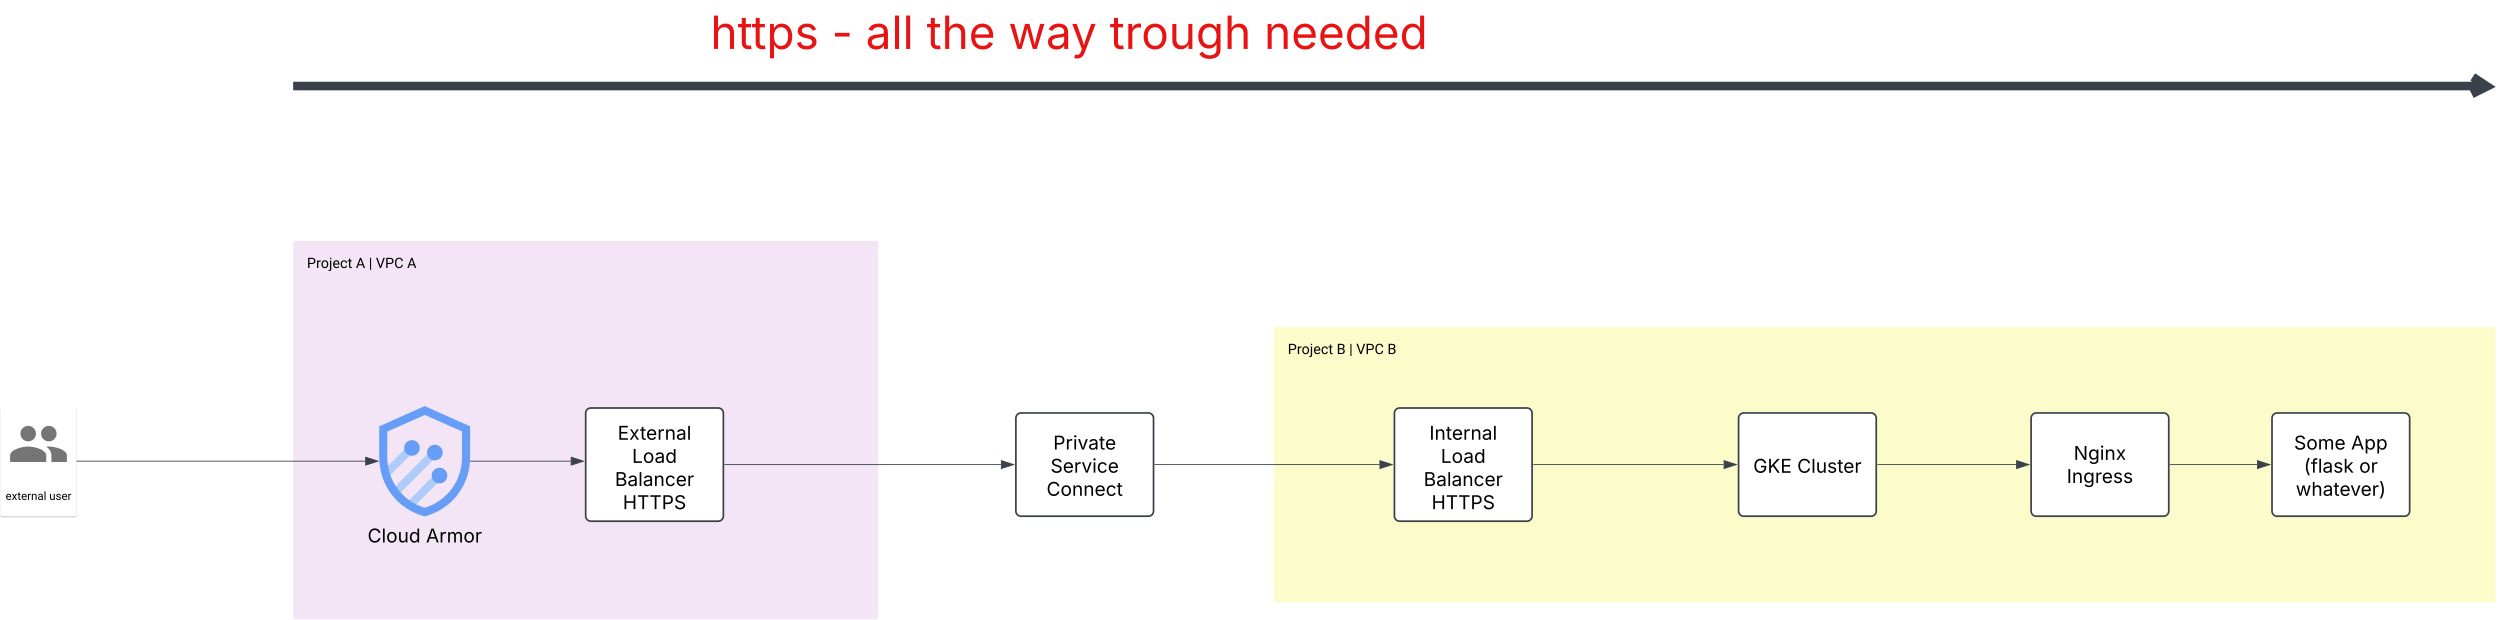
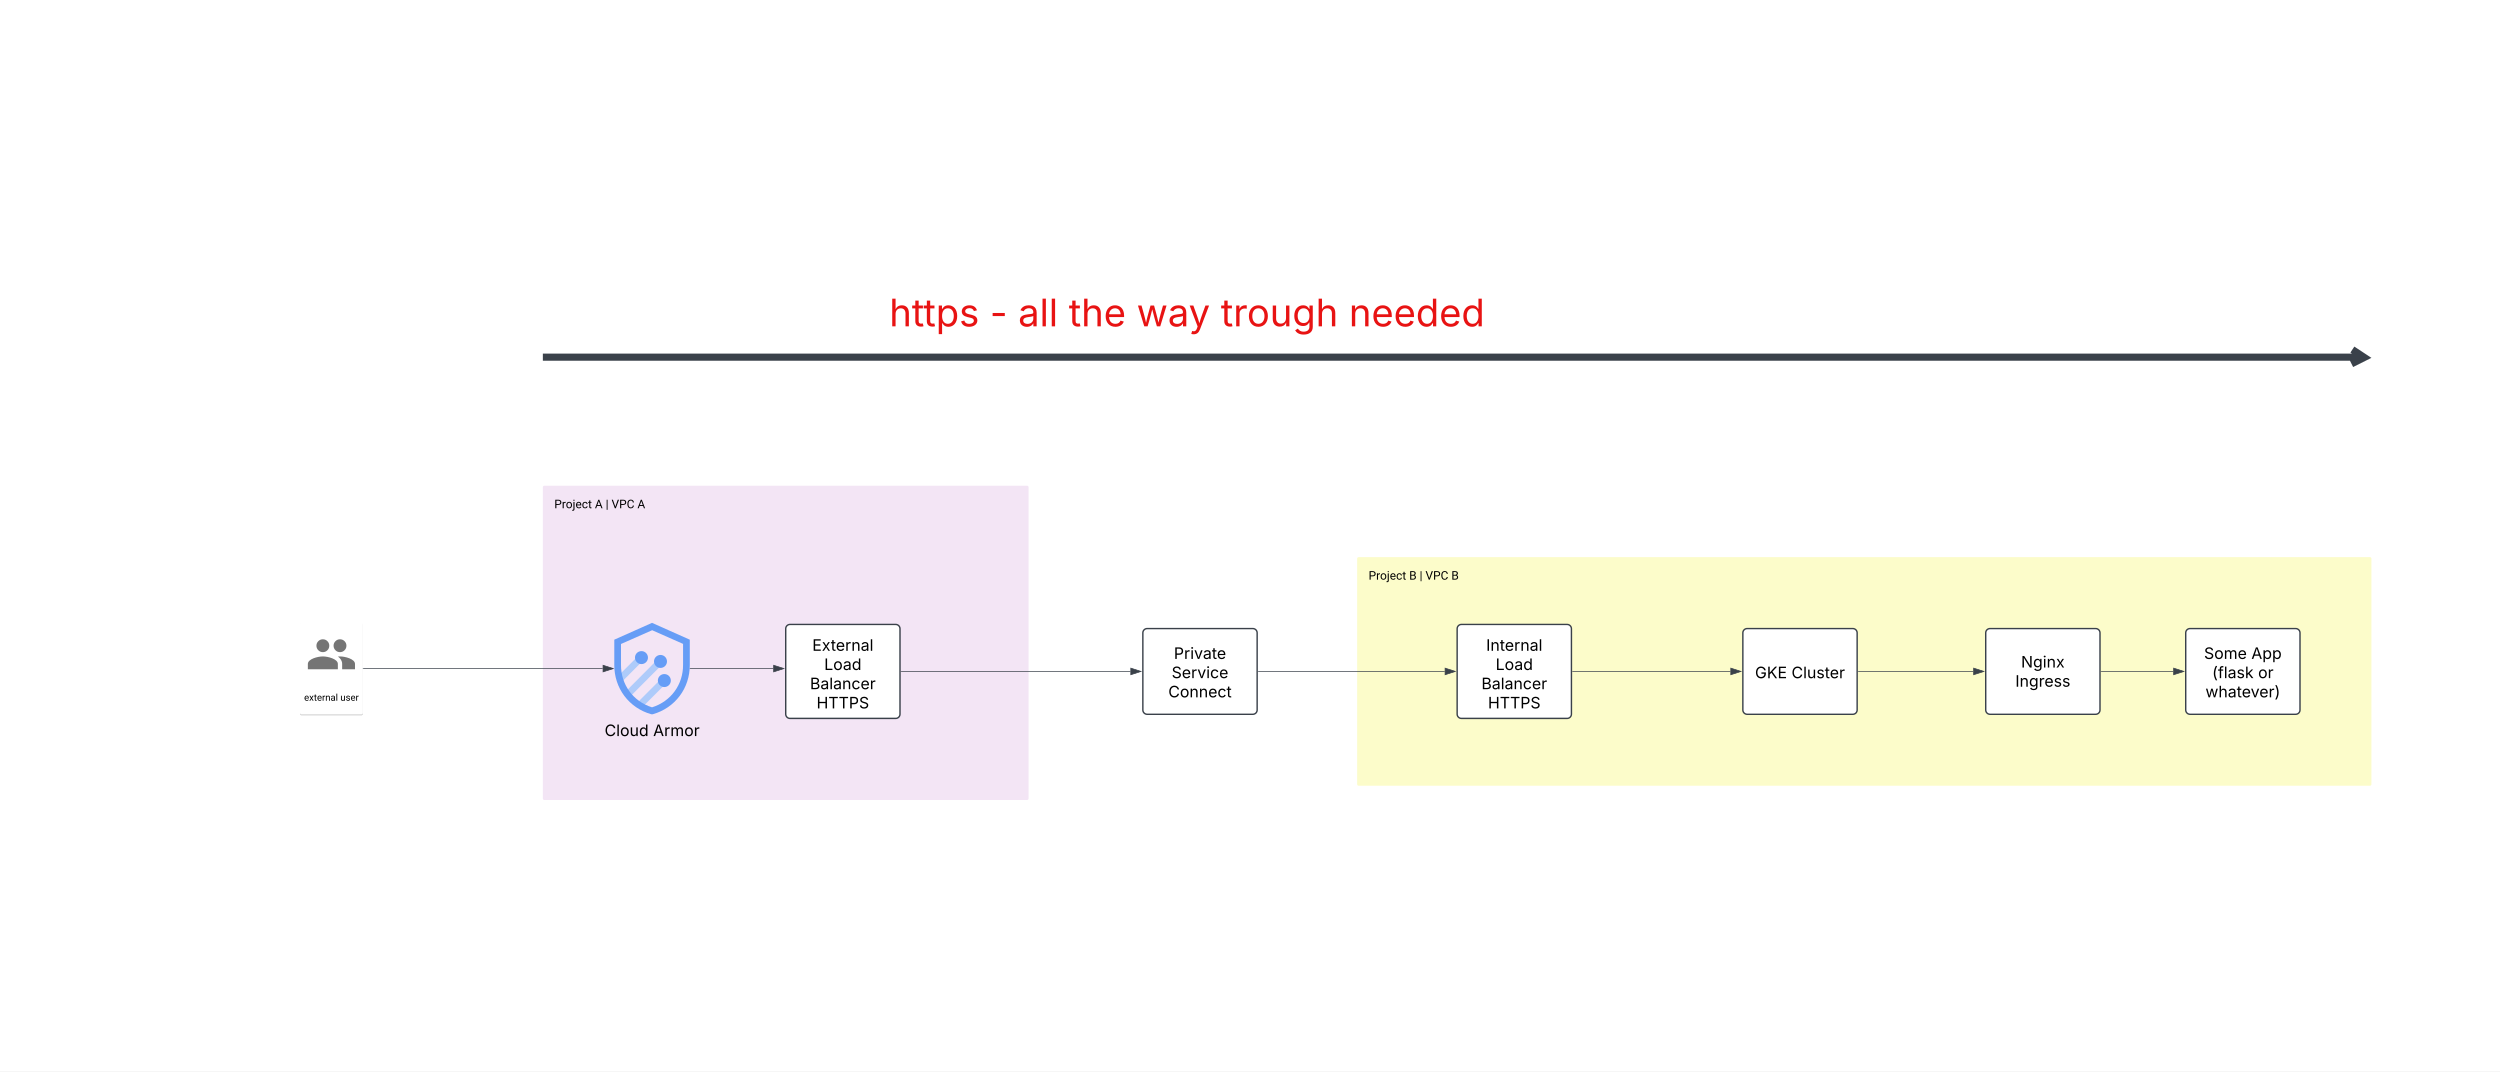
- <svg xmlns="http://www.w3.org/2000/svg" xmlns:ns1="lucid" xmlns:xlink="http://www.w3.org/1999/xlink" width="2905.75" height="720">
-   <g transform="translate(80.75 100)" ns1:page-tab-id="0_0">
+ <svg xmlns="http://www.w3.org/2000/svg" xmlns:ns1="lucid" xmlns:xlink="http://www.w3.org/1999/xlink" width="3500" height="1500">
+   <g transform="translate(500 500)" ns1:page-tab-id="0_0">
    <path d="M-500-500h3500v1500H-500z" fill="#fff" />
    <path d="M260 182a2 2 0 0 1 2-2h676a2 2 0 0 1 2 2v436a2 2 0 0 1-2 2H262a2 2 0 0 1-2-2z" fill="#f3e5f5" />
    <use xlink:href="#a" transform="matrix(1,0,0,1,276,196) translate(0 15.53027)" />
    <use xlink:href="#b" transform="matrix(1,0,0,1,276,196) translate(56.84897 15.53027)" />
    <use xlink:href="#c" transform="matrix(1,0,0,1,276,196) translate(71.91334 15.53027)" />
    <use xlink:href="#d" transform="matrix(1,0,0,1,276,196) translate(80.13621 15.53027)" />
    <use xlink:href="#e" transform="matrix(1,0,0,1,276,196) translate(116.3871 15.53027)" />
    <path d="M1400 282a2 2 0 0 1 2-2h1416a2 2 0 0 1 2 2v316a2 2 0 0 1-2 2H1402a2 2 0 0 1-2-2z" fill="#fcfcca" />
    <use xlink:href="#a" transform="matrix(1,0,0,1,1416,296) translate(0 15.53027)" />
    <use xlink:href="#f" transform="matrix(1,0,0,1,1416,296) translate(56.84897 15.53027)" />
    <use xlink:href="#c" transform="matrix(1,0,0,1,1416,296) translate(71.41474 15.53027)" />
    <use xlink:href="#d" transform="matrix(1,0,0,1,1416,296) translate(79.63761 15.53027)" />
    <use xlink:href="#g" transform="matrix(1,0,0,1,1416,296) translate(115.8885 15.53027)" />
    <path d="M600 380.22a6 6 0 0 1 6-6h148a6 6 0 0 1 6 6v119.56a6 6 0 0 1-6 6H606a6 6 0 0 1-6-6z" stroke="#3a414a" stroke-width="2" fill="#fff" />
    <use xlink:href="#h" transform="matrix(1,0,0,1,612,386.224) translate(25.18316 24.90278)" />
    <use xlink:href="#i" transform="matrix(1,0,0,1,612,386.224) translate(41.90408 51.7908)" />
    <use xlink:href="#j" transform="matrix(1,0,0,1,612,386.224) translate(21.98763 78.67882)" />
    <use xlink:href="#k" transform="matrix(1,0,0,1,612,386.224) translate(31.17274 105.5668)" />
    <path d="M1100 386a6 6 0 0 1 6-6h148a6 6 0 0 1 6 6v108a6 6 0 0 1-6 6h-148a6 6 0 0 1-6-6z" stroke="#3a414a" stroke-width="2" fill="#fff" />
    <use xlink:href="#l" transform="matrix(1,0,0,1,1112,392) translate(31.42231 30.52778)" />
    <use xlink:href="#m" transform="matrix(1,0,0,1,1112,392) translate(28.27561 57.4158)" />
    <use xlink:href="#n" transform="matrix(1,0,0,1,1112,392) translate(23.63151 84.30382)" />
    <path d="M1540 380.22a6 6 0 0 1 6-6h148a6 6 0 0 1 6 6v119.56a6 6 0 0 1-6 6h-148a6 6 0 0 1-6-6z" stroke="#3a414a" stroke-width="2" fill="#fff" />
    <use xlink:href="#o" transform="matrix(1,0,0,1,1552,386.224) translate(28.5957 24.90278)" />
    <use xlink:href="#i" transform="matrix(1,0,0,1,1552,386.224) translate(41.90408 51.7908)" />
    <use xlink:href="#j" transform="matrix(1,0,0,1,1552,386.224) translate(21.98763 78.67882)" />
    <use xlink:href="#k" transform="matrix(1,0,0,1,1552,386.224) translate(31.17274 105.5668)" />
    <path d="M1261.5 440h261.12" stroke="#3a414a" fill="none" />
    <path d="M1261.5 440.48h-.5v-.96h.5z" stroke="#3a414a" stroke-width=".05" fill="#3a414a" />
    <path d="M1537.38 440l-14.26 4.63v-9.26z" stroke="#3a414a" fill="#3a414a" />
    <g filter="url(#p)">
      <path d="M-80 374a2 2 0 0 1 2-2H6a2 2 0 0 1 2 2v124a2 2 0 0 1-2 2h-84a2 2 0 0 1-2-2z" fill="#fff" />
      <path d="M-24 413c2.5 0 4.6-.88 6.36-2.64C-15.88 408.6-15 406.5-15 404c0-2.5-.88-4.6-2.64-6.36C-19.4 395.88-21.5 395-24 395c-2.5 0-4.6.88-6.36 2.64C-32.12 399.4-33 401.5-33 404c0 2.5.88 4.6 2.64 6.36C-28.6 412.12-26.5 413-24 413zm-24 0c2.5 0 4.6-.88 6.36-2.64C-39.88 408.6-39 406.5-39 404c0-2.5-.88-4.6-2.64-6.36C-43.4 395.88-45.5 395-48 395c-2.5 0-4.6.88-6.36 2.64C-56.12 399.4-57 401.5-57 404c0 2.5.88 4.6 2.64 6.36C-52.6 412.12-50.5 413-48 413zm0 6c-7 0-21 3.5-21 10.5v7.5h42v-7.5c0-7-14-10.5-21-10.5zm24 0c-.87 0-1.86.06-2.9.15 3.47 2.52 5.9 5.9 5.9 10.35v7.5h18v-7.5c0-7-14-10.5-21-10.5zm0 0" fill="#757575" />
      <use xlink:href="#q" transform="matrix(1,0,0,1,-80,453) translate(5.723347 28.05752)" />
      <use xlink:href="#r" transform="matrix(1,0,0,1,-80,453) translate(56.47458 28.05752)" />
    </g>
    <path d="M466.05 436h116.57" stroke="#3a414a" fill="none" />
    <path d="M466.06 436.48h-.56l.06-.63v-.33h.5z" stroke="#3a414a" stroke-width=".05" fill="#3a414a" />
    <path d="M597.38 436l-14.26 4.63v-9.26z" stroke="#3a414a" fill="#3a414a" />
    <path d="M8.5 436h335.27" stroke="#3a414a" fill="none" />
    <path d="M8.5 436.48H8v-.96h.5z" stroke="#3a414a" stroke-width=".05" fill="#3a414a" />
    <path d="M358.54 436l-14.27 4.63v-9.26z" stroke="#3a414a" fill="#3a414a" />
    <path d="M398.46 490.9l-6.64-6.7 34.9-35.02 6.64 6.72-34.9 35zM381.03 476.45l-6.65-6.7 47.03-47.32 6.67 6.7-47.04 47.32zM370.2 454.94l-6.67-6.7 31.27-31.3 6.68 6.68-31.27 31.32z" fill="#aecbfa" />
    <path d="M412.85 382.24l43.44 19.2v29.18c.2 27.78-16.92 51.33-43.45 59.65-26.53-8.32-43.65-31.87-43.44-59.65v-29.05l43.45-19.2m0-10.37L360 395.55v35.2c-.2 32.64 20.4 60.3 51.9 69.25h1.9c31.4-8.96 52-36.48 51.9-69v-35.45L412.85 372z" fill="#669df6" />
    <path d="M439.17 452.77c0 5.02-4.07 9.1-9.1 9.1-5 0-9.08-4.08-9.08-9.1s4.06-9.1 9.08-9.1c5.02 0 9.1 4.08 9.1 9.1zM433.78 426.02c0 5-4.07 9.08-9.1 9.08-5 0-9.08-4.07-9.08-9.08 0-5.02 4.07-9.1 9.1-9.1 5 0 9.08 4.08 9.08 9.1zM407.14 420.64c0 5.02-4.07 9.1-9.1 9.1-5 0-9.08-4.08-9.08-9.1s4.07-9.1 9.1-9.1c5 0 9.08 4.08 9.08 9.1z" fill="#669df6" />
    <use xlink:href="#s" transform="matrix(1,0,0,1,330,509) translate(16.43099 21.52778)" />
    <use xlink:href="#t" transform="matrix(1,0,0,1,330,509) translate(84.36719 21.52778)" />
    <path d="M761.5 440h321.12" stroke="#3a414a" fill="none" />
    <path d="M761.5 440.48h-.5v-.96h.5z" stroke="#3a414a" stroke-width=".05" fill="#3a414a" />
    <path d="M1097.38 440l-14.26 4.63v-9.26z" stroke="#3a414a" fill="#3a414a" />
    <path d="M1940 386a6 6 0 0 1 6-6h148a6 6 0 0 1 6 6v108a6 6 0 0 1-6 6h-148a6 6 0 0 1-6-6z" stroke="#3a414a" stroke-width="2" fill="#fff" />
    <use xlink:href="#u" transform="matrix(1,0,0,1,1952,392) translate(5.011719 57.52778)" />
    <use xlink:href="#v" transform="matrix(1,0,0,1,1952,392) translate(56.12934 57.52778)" />
    <path d="M2280 386a6 6 0 0 1 6-6h148a6 6 0 0 1 6 6v108a6 6 0 0 1-6 6h-148a6 6 0 0 1-6-6z" stroke="#3a414a" stroke-width="2" fill="#fff" />
    <g>
      <use xlink:href="#w" transform="matrix(1,0,0,1,2292,392) translate(37.49327 42.52778)" />
      <use xlink:href="#x" transform="matrix(1,0,0,1,2292,392) translate(29.43121 69.4158)" />
    </g>
    <path d="M2101.5 440h161.1" stroke="#3a414a" fill="none" />
    <path d="M2101.5 440.48h-.5v-.96h.5z" stroke="#3a414a" stroke-width=".05" fill="#3a414a" />
    <path d="M2277.38 440l-14.27 4.63v-9.26z" stroke="#3a414a" fill="#3a414a" />
    <path d="M2441.5 440h101.1" stroke="#3a414a" fill="none" />
    <path d="M2441.5 440.48h-.5v-.96h.5z" stroke="#3a414a" stroke-width=".05" fill="#3a414a" />
    <path d="M2557.38 440l-14.27 4.63v-9.26z" stroke="#3a414a" fill="#3a414a" />
    <path d="M2560 386a6 6 0 0 1 6-6h148a6 6 0 0 1 6 6v108a6 6 0 0 1-6 6h-148a6 6 0 0 1-6-6z" stroke="#3a414a" stroke-width="2" fill="#fff" />
    <g>
      <use xlink:href="#y" transform="matrix(1,0,0,1,2572,392) translate(13.60004 30.52778)" />
      <use xlink:href="#z" transform="matrix(1,0,0,1,2572,392) translate(79.85438 30.52778)" />
      <use xlink:href="#A" transform="matrix(1,0,0,1,2572,392) translate(24.97157 57.4158)" />
      <use xlink:href="#B" transform="matrix(1,0,0,1,2572,392) translate(89.33789 57.4158)" />
      <use xlink:href="#C" transform="matrix(1,0,0,1,2572,392) translate(15.56944 84.30382)" />
    </g>
    <path d="M1701.5 440h221.12" stroke="#3a414a" fill="none" />
    <path d="M1701.5 440.48h-.5v-.96h.5z" stroke="#3a414a" stroke-width=".05" fill="#3a414a" />
    <path d="M1937.38 440l-14.26 4.63v-9.26z" stroke="#3a414a" fill="#3a414a" />
    <path d="M265 0h2538.07M265.13 0H260M2793.32-10.6l16.7 11-17.88 8.97M2810.02.4l-8.5-.5" stroke="#3a414a" stroke-width="10" fill="none" />
    <path d="M740-94a6 6 0 0 1 6-6h924.8a6 6 0 0 1 6 6v62.54a6 6 0 0 1-6 6H746a6 6 0 0 1-6-6z" fill="none" />
    <g>
      <use xlink:href="#D" transform="matrix(1,0,0,1,745,-95) translate(0 51.90104)" />
      <use xlink:href="#E" transform="matrix(1,0,0,1,745,-95) translate(140.9375 51.90104)" />
      <use xlink:href="#F" transform="matrix(1,0,0,1,745,-95) translate(180.4688 51.90104)" />
      <use xlink:href="#G" transform="matrix(1,0,0,1,745,-95) translate(251.25 51.90104)" />
      <use xlink:href="#H" transform="matrix(1,0,0,1,745,-95) translate(346.3281 51.90104)" />
      <use xlink:href="#I" transform="matrix(1,0,0,1,745,-95) translate(464.1146 51.90104)" />
      <use xlink:href="#J" transform="matrix(1,0,0,1,745,-95) translate(643.5156 51.90104)" />
    </g>
    <defs>
      <path d="M1216-1011c-1 297-202 441-512 441H361V0H169v-1456h537c297-6 510 164 510 445zm-192 2c1-178-126-288-307-289H361v571h345c196 1 318-92 318-282" id="K" />
      <path d="M663-916c-163-27-288 18-338 148V0H140v-1082h180l3 125c61-97 147-145 258-145 36 0 63 5 82 14v172" id="L" />
      <path d="M584 20C278 26 81-227 91-551c10-320 175-545 491-551 308-5 503 247 494 573-9 322-175 543-492 549zm-2-970c-208 0-305 185-305 421 0 216 106 398 307 398 211 0 307-186 307-420 0-214-109-399-309-399" id="M" />
      <path d="M19 279c92 0 127-48 127-150v-1211h185V125c0 208-94 312-283 312-41 0-78-6-113-18V271c21 5 49 8 84 8zm216-1543c-68 0-107-42-108-105 0-61 42-107 108-107 68 0 110 44 110 107s-42 105-110 105" id="N" />
      <path d="M599-131c141 0 220-65 285-146l113 88C906-50 770 20 589 20 281 21 93-214 93-545c0-223 93-397 233-485 74-48 154-72 240-72 300 2 449 218 445 537v77H278c0 197 129 357 321 357zm227-509c-3-180-88-310-260-310-170 0-264 140-282 310h542" id="O" />
      <path d="M277-555c0 244 77 420 297 424 127 2 249-93 255-210h175C980-127 805 20 574 20 258 20 81-222 92-562c11-319 164-533 481-540 237-5 426 165 431 392H829c-7-133-115-242-256-240-209 4-296 166-296 395" id="P" />
      <path d="M456 20C285 20 205-92 206-268v-671H9v-143h197v-262h185v262h202v143H391v671c-9 125 92 149 207 118V0c-49 13-96 20-142 20" id="Q" />
      <g id="a">
        <use transform="matrix(0.008173828,0,0,0.008173828,0,0)" xlink:href="#K" />
        <use transform="matrix(0.008173828,0,0,0.008173828,10.56059,0)" xlink:href="#L" />
        <use transform="matrix(0.008173828,0,0,0.008173828,16.06157,0)" xlink:href="#M" />
        <use transform="matrix(0.008173828,0,0,0.008173828,25.6086,0)" xlink:href="#N" />
        <use transform="matrix(0.008173828,0,0,0.008173828,29.60561,0)" xlink:href="#O" />
        <use transform="matrix(0.008173828,0,0,0.008173828,38.47421,0)" xlink:href="#P" />
        <use transform="matrix(0.008173828,0,0,0.008173828,47.23655,0)" xlink:href="#Q" />
      </g>
      <path d="M973-380H363L226 0H28l556-1456h168L1309 0h-197zM421-538h495l-248-681" id="R" />
      <use transform="matrix(0.008173828,0,0,0.008173828,0,0)" xlink:href="#R" id="b" />
      <path d="M324 270H175v-1726h149V270" id="S" />
      <use transform="matrix(0.008173828,0,0,0.008173828,0,0)" xlink:href="#S" id="c" />
      <path d="M651-255l416-1201h210L737 0H567L28-1456h209" id="T" />
      <path d="M688-137c238 0 323-102 359-325h193c-32 297-228 482-552 482-361 0-569-299-569-680 0-197 8-360 73-497 88-186 257-317 513-319 316-2 509 195 535 488h-193c-31-212-118-330-342-330-272 0-397 224-393 523v141c-3 282 115 517 376 517" id="U" />
      <g id="d">
        <use transform="matrix(0.008173828,0,0,0.008173828,0,0)" xlink:href="#T" />
        <use transform="matrix(0.008173828,0,0,0.008173828,10.6505,0)" xlink:href="#K" />
        <use transform="matrix(0.008173828,0,0,0.008173828,21.21108,0)" xlink:href="#U" />
      </g>
      <use transform="matrix(0.008173828,0,0,0.008173828,0,0)" xlink:href="#R" id="e" />
      <path d="M1160-420C1159-145 963 0 674 0H169v-1456h476c294-1 476 112 476 388 0 153-99 253-216 302 146 38 255 167 255 346zM678-157c171 2 289-95 289-261 0-175-95-263-286-263H361v524h317zm250-912c-2-172-104-229-283-229H361v463h290c157 3 278-84 277-234" id="V" />
      <use transform="matrix(0.008173828,0,0,0.008173828,0,0)" xlink:href="#V" id="f" />
      <use transform="matrix(0.008173828,0,0,0.008173828,0,0)" xlink:href="#V" id="g" />
      <path d="M180 0v-1490h908v168H370v486h669v168H370v500h727V0H180" id="W" />
      <path d="M65 0l393-574-370-544h210c88 136 192 297 267 435 67-142 176-302 264-435h206L661-564 1053 0H844c-94-144-206-310-287-458C484-308 366-142 273 0H65" id="X" />
      <path d="M598-1118v154H368v674c0 100 37 144 132 144 23 0 62-6 92-12L629-6c-37 13-88 20-134 20-193 0-307-107-307-290v-688H20v-154h168v-266h180v266h230" id="Y" />
      <path d="M628 24c-324 0-524-230-524-574 0-343 198-582 503-582 237 0 487 146 487 559v75H286c9 234 145 362 343 362 132 0 231-58 273-172l174 48C1024-91 857 24 628 24zM287-650h624c-17-190-120-322-304-322-192 0-309 151-320 322" id="Z" />
      <path d="M158 0v-1118h174v172h12c41-113 157-188 290-188 26 0 70 2 91 3v181c-11-2-60-10-108-10-161 0-279 109-279 260V0H158" id="aa" />
      <path d="M338-670V0H158v-1118h173l1 207c72-158 192-221 342-221 226 0 378 139 378 422V0H872v-695c0-172-96-275-252-275-161 0-282 109-282 300" id="ab" />
      <path d="M471 26C259 26 90-98 90-318c0-256 228-303 435-329 202-27 287-16 287-108 0-139-79-219-234-219-161 0-248 86-283 164l-173-57c86-203 278-265 451-265 150 0 419 46 419 395V0H815v-152h-12C765-73 660 26 471 26zm31-159c199 0 310-134 310-271v-155c-30 35-226 55-295 64-131 17-246 59-246 186 0 116 97 176 231 176" id="ac" />
      <path d="M338-1490V0H158v-1490h180" id="ad" />
      <g id="h">
        <use transform="matrix(0.01085069,0,0,0.01085069,0,0)" xlink:href="#W" />
        <use transform="matrix(0.01085069,0,0,0.01085069,13.3572,0)" xlink:href="#X" />
        <use transform="matrix(0.01085069,0,0,0.01085069,25.92231,0)" xlink:href="#Y" />
        <use transform="matrix(0.01085069,0,0,0.01085069,32.97526,0)" xlink:href="#Z" />
        <use transform="matrix(0.01085069,0,0,0.01085069,45.93099,0)" xlink:href="#aa" />
        <use transform="matrix(0.01085069,0,0,0.01085069,54.6441,0)" xlink:href="#ab" />
        <use transform="matrix(0.01085069,0,0,0.01085069,67.77344,0)" xlink:href="#ac" />
        <use transform="matrix(0.01085069,0,0,0.01085069,80.25174,0)" xlink:href="#ad" />
      </g>
      <path d="M180 0v-1490h190v1322h690V0H180" id="ae" />
      <path d="M613 24c-304 0-509-231-509-576 0-350 205-580 509-580 305 0 511 230 511 580 0 345-206 576-511 576zm0-161c226 0 329-195 329-415 0-222-103-419-329-419-223 0-326 196-326 419 0 220 103 415 326 415" id="af" />
      <path d="M577 24c-279 0-473-224-473-580 0-354 195-576 474-576 218 0 287 134 324 193h14v-551h180V0H922v-173h-20C865-111 790 24 577 24zm27-161c203 0 314-172 314-421 0-247-108-413-314-413-212 0-317 181-317 413 0 235 108 421 317 421" id="ag" />
      <g id="i">
        <use transform="matrix(0.01085069,0,0,0.01085069,0,0)" xlink:href="#ae" />
        <use transform="matrix(0.01085069,0,0,0.01085069,12.5651,0)" xlink:href="#af" />
        <use transform="matrix(0.01085069,0,0,0.01085069,26.10677,0)" xlink:href="#ac" />
        <use transform="matrix(0.01085069,0,0,0.01085069,38.58507,0)" xlink:href="#ag" />
      </g>
      <path d="M180 0v-1490h528c311 0 458 177 458 395 0 191-114 278-244 313v14c139 9 302 137 302 371 0 225-148 397-499 397H180zm190-168h350c232 0 321-102 321-231 0-149-120-277-311-277H370v508zm0-668h328c160 0 286-101 286-255 0-129-87-231-280-231H370v486" id="ah" />
      <path d="M613 24c-304 0-509-231-509-576 0-350 205-580 509-580 216 0 392 114 453 309l-173 49c-33-115-133-197-280-197-223 0-326 196-326 419 0 220 103 415 326 415 150 0 252-85 285-206l172 49C1010-95 832 24 613 24" id="ai" />
      <g id="j">
        <use transform="matrix(0.01085069,0,0,0.01085069,0,0)" xlink:href="#ah" />
        <use transform="matrix(0.01085069,0,0,0.01085069,14.53993,0)" xlink:href="#ac" />
        <use transform="matrix(0.01085069,0,0,0.01085069,27.01823,0)" xlink:href="#ad" />
        <use transform="matrix(0.01085069,0,0,0.01085069,32.40017,0)" xlink:href="#ac" />
        <use transform="matrix(0.01085069,0,0,0.01085069,44.87847,0)" xlink:href="#ab" />
        <use transform="matrix(0.01085069,0,0,0.01085069,58.00781,0)" xlink:href="#ai" />
        <use transform="matrix(0.01085069,0,0,0.01085069,70.70312,0)" xlink:href="#Z" />
        <use transform="matrix(0.01085069,0,0,0.01085069,83.65885,0)" xlink:href="#aa" />
      </g>
      <path d="M180 0v-1490h190v644h782v-644h190V0h-190v-678H370V0H180" id="aj" />
      <path d="M98-1322v-168h1126v168H757V0H567v-1322H98" id="ak" />
      <path d="M180 0v-1490h510c348 0 508 209 508 474 0 266-160 477-507 477H370V0H180zm190-706h312c236 0 327-133 327-310 0-176-91-307-329-307H370v617" id="al" />
      <path d="M657 26c-323 0-524-166-541-416h195c15 169 171 246 346 246 202 0 356-106 356-265 5-203-294-238-475-293-239-73-380-191-380-389 0-252 224-419 512-419 294 0 499 171 508 396H992c-17-145-151-228-328-228-193 0-321 102-321 242 0 156 175 211 284 241l149 41c160 44 422 134 422 412 0 244-197 432-541 432" id="am" />
      <g id="k">
        <use transform="matrix(0.01085069,0,0,0.01085069,0,0)" xlink:href="#aj" />
        <use transform="matrix(0.01085069,0,0,0.01085069,16.51476,0)" xlink:href="#ak" />
        <use transform="matrix(0.01085069,0,0,0.01085069,30.85938,0)" xlink:href="#ak" />
        <use transform="matrix(0.01085069,0,0,0.01085069,45.20399,0)" xlink:href="#al" />
        <use transform="matrix(0.01085069,0,0,0.01085069,59.3967,0)" xlink:href="#am" />
      </g>
      <path d="M158 0v-1118h180V0H158zm91-1301c-68 0-125-53-125-119s57-119 125-119c69 0 126 53 126 119s-57 119-126 119" id="an" />
      <path d="M481 0L54-1118h197c107 314 236 620 325 951 87-331 217-637 324-951h197L670 0H481" id="ao" />
      <g id="l">
        <use transform="matrix(0.01085069,0,0,0.01085069,0,0)" xlink:href="#al" />
        <use transform="matrix(0.01085069,0,0,0.01085069,14.19271,0)" xlink:href="#aa" />
        <use transform="matrix(0.01085069,0,0,0.01085069,22.90582,0)" xlink:href="#an" />
        <use transform="matrix(0.01085069,0,0,0.01085069,28.28776,0)" xlink:href="#ao" />
        <use transform="matrix(0.01085069,0,0,0.01085069,40.6684,0)" xlink:href="#ac" />
        <use transform="matrix(0.01085069,0,0,0.01085069,53.1467,0)" xlink:href="#Y" />
        <use transform="matrix(0.01085069,0,0,0.01085069,60.19965,0)" xlink:href="#Z" />
      </g>
      <g id="m">
        <use transform="matrix(0.01085069,0,0,0.01085069,0,0)" xlink:href="#am" />
        <use transform="matrix(0.01085069,0,0,0.01085069,14.25781,0)" xlink:href="#Z" />
        <use transform="matrix(0.01085069,0,0,0.01085069,27.21354,0)" xlink:href="#aa" />
        <use transform="matrix(0.01085069,0,0,0.01085069,35.92665,0)" xlink:href="#ao" />
        <use transform="matrix(0.01085069,0,0,0.01085069,48.4158,0)" xlink:href="#an" />
        <use transform="matrix(0.01085069,0,0,0.01085069,53.79774,0)" xlink:href="#ai" />
        <use transform="matrix(0.01085069,0,0,0.01085069,66.49306,0)" xlink:href="#Z" />
      </g>
      <path d="M783 20c-382 0-661-292-661-764 0-473 279-766 661-766 302 0 548 182 601 489h-190c-42-204-217-313-411-313-268 0-476 208-476 590 0 381 209 588 476 588 195 0 369-110 411-313h190c-52 303-296 489-601 489" id="ap" />
      <g id="n">
        <use transform="matrix(0.01085069,0,0,0.01085069,0,0)" xlink:href="#ap" />
        <use transform="matrix(0.01085069,0,0,0.01085069,16.23264,0)" xlink:href="#af" />
        <use transform="matrix(0.01085069,0,0,0.01085069,29.55729,0)" xlink:href="#ab" />
        <use transform="matrix(0.01085069,0,0,0.01085069,42.68663,0)" xlink:href="#ab" />
        <use transform="matrix(0.01085069,0,0,0.01085069,55.81597,0)" xlink:href="#Z" />
        <use transform="matrix(0.01085069,0,0,0.01085069,68.7717,0)" xlink:href="#ai" />
        <use transform="matrix(0.01085069,0,0,0.01085069,81.46701,0)" xlink:href="#Y" />
      </g>
      <path d="M370-1490V0H180v-1490h190" id="aq" />
      <g id="o">
        <use transform="matrix(0.01085069,0,0,0.01085069,0,0)" xlink:href="#aq" />
        <use transform="matrix(0.01085069,0,0,0.01085069,5.967882,0)" xlink:href="#ab" />
        <use transform="matrix(0.01085069,0,0,0.01085069,19.09722,0)" xlink:href="#Y" />
        <use transform="matrix(0.01085069,0,0,0.01085069,26.15017,0)" xlink:href="#Z" />
        <use transform="matrix(0.01085069,0,0,0.01085069,39.1059,0)" xlink:href="#aa" />
        <use transform="matrix(0.01085069,0,0,0.01085069,47.81901,0)" xlink:href="#ab" />
        <use transform="matrix(0.01085069,0,0,0.01085069,60.94835,0)" xlink:href="#ac" />
        <use transform="matrix(0.01085069,0,0,0.01085069,73.42665,0)" xlink:href="#ad" />
      </g>
      <path d="M503-687l240-395h216L605-547 970 0H756L506-405 256 0H41l365-547-354-535h214" id="ar" />
      <path d="M589-945c-131 0-219 81-264 174V0H140v-1082h175l6 136c83-104 191-156 324-156 229 0 346 129 346 387V0H806v-716c-2-153-65-229-217-229" id="as" />
      <path d="M561-1102c238-4 403 126 403 351v498c0 99 13 178 38 237V0H808c-11-21-19-59-26-114C696-25 593 20 474 20c-199 0-368-130-365-320 4-251 214-359 490-356h180v-85c-1-135-86-212-229-212-115 0-232 67-233 171H131c20-205 206-316 430-320zM294-326c0 117 90 185 207 185 122 0 239-75 278-162v-222H634c-227 0-340 66-340 199" id="at" />
      <path d="M341 0H156v-1536h185V0" id="au" />
      <g id="q">
        <use transform="matrix(0.006510742,0,0,0.006510742,0,0)" xlink:href="#O" />
        <use transform="matrix(0.006510742,0,0,0.006510742,7.064155,0)" xlink:href="#ar" />
        <use transform="matrix(0.006510742,0,0,0.006510742,13.67256,0)" xlink:href="#Q" />
        <use transform="matrix(0.006510742,0,0,0.006510742,18.02825,0)" xlink:href="#O" />
        <use transform="matrix(0.006510742,0,0,0.006510742,25.0924,0)" xlink:href="#L" />
        <use transform="matrix(0.006510742,0,0,0.006510742,29.60434,0)" xlink:href="#as" />
        <use transform="matrix(0.006510742,0,0,0.006510742,36.96148,0)" xlink:href="#at" />
        <use transform="matrix(0.006510742,0,0,0.006510742,44.21445,0)" xlink:href="#au" />
      </g>
      <path d="M491 20c-241-1-355-148-355-398v-704h185v699c0 164 67 246 200 246 141 0 235-53 282-158v-787h185V0H812l-4-107C736-22 630 20 491 20" id="av" />
      <path d="M538-131c121 0 232-49 232-156 0-50-20-88-56-117-73-60-334-92-420-143-92-55-162-110-162-238 0-190 192-317 400-317 223 0 414 129 413 338H759c0-108-110-186-227-186-119 0-215 53-215 159 0 45 18 78 53 101 76 52 331 90 416 139 98 57 169 115 169 251C955-92 760 20 538 20c-176 0-314-68-386-174-38-55-57-115-57-179h185c6 129 116 202 258 202" id="aw" />
      <g id="r">
        <use transform="matrix(0.006510742,0,0,0.006510742,0,0)" xlink:href="#av" />
        <use transform="matrix(0.006510742,0,0,0.006510742,7.350628,0)" xlink:href="#aw" />
        <use transform="matrix(0.006510742,0,0,0.006510742,14.22597,0)" xlink:href="#O" />
        <use transform="matrix(0.006510742,0,0,0.006510742,21.29013,0)" xlink:href="#L" />
      </g>
      <filter id="p" filterUnits="objectBoundingBox" x="-.02" y="0" width="1.03" height="1.02">
        <feOffset result="offOut" in="SourceAlpha" dy="1" />
        <feGaussianBlur result="blurOut" in="offOut" stdDeviation=".75" />
        <feColorMatrix result="colorOut" in="blurOut" values="0 0 0 0 0 0 0 0 0 0 0 0 0 0 0 0 0 0 0.4 0" />
        <feBlend in="SourceGraphic" in2="colorOut" />
      </filter>
      <path d="M537 14c-226 0-379-139-379-422v-710h180v695c0 172 97 275 253 275 160 0 281-109 281-300v-670h181V0H879v-209C806-46 684 14 537 14" id="ax" />
      <g id="s">
        <use transform="matrix(0.01085069,0,0,0.01085069,0,0)" xlink:href="#ap" />
        <use transform="matrix(0.01085069,0,0,0.01085069,16.23264,0)" xlink:href="#ad" />
        <use transform="matrix(0.01085069,0,0,0.01085069,21.61458,0)" xlink:href="#af" />
        <use transform="matrix(0.01085069,0,0,0.01085069,34.93924,0)" xlink:href="#ax" />
        <use transform="matrix(0.01085069,0,0,0.01085069,48.07943,0)" xlink:href="#ag" />
      </g>
      <path d="M52 0l541-1490h220L1361 0h-200l-149-416H398L254 0H52zm404-582h497c-103-290-145-390-251-756-108 377-145 460-246 756" id="ay" />
      <path d="M158 0v-1118h175l1 205c55-151 181-225 313-225 147 0 245 90 285 228 53-141 190-228 352-228 194 0 352 125 352 384V0h-181v-749c0-161-105-225-225-225-151 0-243 103-243 244V0H807v-767c0-124-93-207-219-207-131 0-250 92-250 270V0H158" id="az" />
      <g id="t">
        <use transform="matrix(0.01085069,0,0,0.01085069,0,0)" xlink:href="#ay" />
        <use transform="matrix(0.01085069,0,0,0.01085069,15.33203,0)" xlink:href="#aa" />
        <use transform="matrix(0.01085069,0,0,0.01085069,24.04514,0)" xlink:href="#az" />
        <use transform="matrix(0.01085069,0,0,0.01085069,43.51128,0)" xlink:href="#af" />
        <use transform="matrix(0.01085069,0,0,0.01085069,56.83594,0)" xlink:href="#aa" />
      </g>
      <path d="M789 20c-398 0-667-293-667-764 0-473 273-766 655-766 315 0 558 198 612 487h-196c-61-191-204-311-415-311-262 0-471 207-471 590 0 380 208 588 482 588 249 0 420-165 425-427H828v-166h572v163c0 370-256 606-611 606" id="aA" />
      <path d="M180 0v-1490h190c0 262 1 526-3 784 217-279 467-523 702-784h249L716-845 1319 0h-225L585-716 370-489V0H180" id="aB" />
      <g id="u">
        <use transform="matrix(0.01085069,0,0,0.01085069,0,0)" xlink:href="#aA" />
        <use transform="matrix(0.01085069,0,0,0.01085069,16.57986,0)" xlink:href="#aB" />
        <use transform="matrix(0.01085069,0,0,0.01085069,31.51042,0)" xlink:href="#W" />
      </g>
      <path d="M538 24C308 24 148-78 108-271l171-41c32 123 123 178 257 178 156 0 256-77 256-169 0-77-54-128-164-154l-186-44c-203-48-300-148-300-305 0-192 176-326 414-326 230 0 351 112 402 269l-163 42c-31-80-94-158-238-158-133 0-233 69-233 162 0 83 57 129 188 160l169 40c203 48 298 149 298 302 0 196-179 339-441 339" id="aC" />
      <g id="v">
        <use transform="matrix(0.01085069,0,0,0.01085069,0,0)" xlink:href="#ap" />
        <use transform="matrix(0.01085069,0,0,0.01085069,16.23264,0)" xlink:href="#ad" />
        <use transform="matrix(0.01085069,0,0,0.01085069,21.61458,0)" xlink:href="#ax" />
        <use transform="matrix(0.01085069,0,0,0.01085069,34.75477,0)" xlink:href="#aC" />
        <use transform="matrix(0.01085069,0,0,0.01085069,46.48438,0)" xlink:href="#Y" />
        <use transform="matrix(0.01085069,0,0,0.01085069,53.53733,0)" xlink:href="#Z" />
        <use transform="matrix(0.01085069,0,0,0.01085069,66.49306,0)" xlink:href="#aa" />
      </g>
      <path d="M180 0v-1490h224l606 953c40 63 108 177 176 312-27-437-7-821-13-1265h190V0h-226C860-448 622-778 356-1262c27 476 11 792 15 1262H180" id="aD" />
      <path d="M611 442c-248 0-391-105-460-228l146-94c47 65 117 165 314 165 178 0 307-82 307-266v-224h-17C863-141 792-18 576-18c-268 0-472-195-472-546 0-346 197-568 476-568 216 0 288 133 326 193h17v-179h175V29c0 289-215 413-487 413zm-5-620c203 0 314-146 314-390 0-237-108-403-314-403-213 0-319 180-319 403 0 230 109 390 319 390" id="aE" />
      <g id="w">
        <use transform="matrix(0.01085069,0,0,0.01085069,0,0)" xlink:href="#aD" />
        <use transform="matrix(0.01085069,0,0,0.01085069,16.74262,0)" xlink:href="#aE" />
        <use transform="matrix(0.01085069,0,0,0.01085069,30.37109,0)" xlink:href="#an" />
        <use transform="matrix(0.01085069,0,0,0.01085069,35.75304,0)" xlink:href="#ab" />
        <use transform="matrix(0.01085069,0,0,0.01085069,48.88238,0)" xlink:href="#X" />
      </g>
      <g id="x">
        <use transform="matrix(0.01085069,0,0,0.01085069,0,0)" xlink:href="#aq" />
        <use transform="matrix(0.01085069,0,0,0.01085069,5.967882,0)" xlink:href="#ab" />
        <use transform="matrix(0.01085069,0,0,0.01085069,19.09722,0)" xlink:href="#aE" />
        <use transform="matrix(0.01085069,0,0,0.01085069,32.72569,0)" xlink:href="#aa" />
        <use transform="matrix(0.01085069,0,0,0.01085069,40.72266,0)" xlink:href="#Z" />
        <use transform="matrix(0.01085069,0,0,0.01085069,53.67839,0)" xlink:href="#aC" />
        <use transform="matrix(0.01085069,0,0,0.01085069,65.40799,0)" xlink:href="#aC" />
      </g>
      <g id="y">
        <use transform="matrix(0.01085069,0,0,0.01085069,0,0)" xlink:href="#am" />
        <use transform="matrix(0.01085069,0,0,0.01085069,14.25781,0)" xlink:href="#af" />
        <use transform="matrix(0.01085069,0,0,0.01085069,27.58247,0)" xlink:href="#az" />
        <use transform="matrix(0.01085069,0,0,0.01085069,47.04861,0)" xlink:href="#Z" />
      </g>
      <path d="M158 418v-1536h174v179h20c37-59 106-193 324-193 279 0 474 222 474 576 0 356-194 580-473 580-213 0-288-135-325-197h-14v591H158zm492-555c209 0 317-186 317-421 0-232-105-413-317-413-206 0-314 166-314 413 0 249 111 421 314 421" id="aF" />
      <g id="z">
        <use transform="matrix(0.01085069,0,0,0.01085069,0,0)" xlink:href="#ay" />
        <use transform="matrix(0.01085069,0,0,0.01085069,15.33203,0)" xlink:href="#aF" />
        <use transform="matrix(0.01085069,0,0,0.01085069,28.9388,0)" xlink:href="#aF" />
      </g>
      <path d="M218-607c0-325 108-727 258-974h175c-155 315-250 682-250 974 0 265 78 531 250 886H476C306-10 218-315 218-607" id="aG" />
      <path d="M678-1118v154H420V0H240v-964H20v-154h220v-149c0-194 155-293 318-293 85 0 141 18 168 30l-50 154c-19-6-47-17-97-17-111 0-159 58-159 166v109h258" id="aH" />
      <path d="M158 0v-1490h180v865h22l478-493h223L593-638 1096 0H865L456-523 338-412V0H158" id="aI" />
      <g id="A">
        <use transform="matrix(0.01085069,0,0,0.01085069,0,0)" xlink:href="#aG" />
        <use transform="matrix(0.01085069,0,0,0.01085069,8.105469,0)" xlink:href="#aH" />
        <use transform="matrix(0.01085069,0,0,0.01085069,16.3303,0)" xlink:href="#ad" />
        <use transform="matrix(0.01085069,0,0,0.01085069,21.71224,0)" xlink:href="#ac" />
        <use transform="matrix(0.01085069,0,0,0.01085069,34.19054,0)" xlink:href="#aC" />
        <use transform="matrix(0.01085069,0,0,0.01085069,45.92014,0)" xlink:href="#aI" />
      </g>
      <g id="B">
        <use transform="matrix(0.01085069,0,0,0.01085069,0,0)" xlink:href="#af" />
        <use transform="matrix(0.01085069,0,0,0.01085069,13.32465,0)" xlink:href="#aa" />
      </g>
      <path d="M409 0L70-1118h191c89 329 165 560 243 925 75-353 154-601 240-925h192c85 325 161 564 235 922 77-354 157-598 244-922h191L1267 0h-179c-86-307-176-590-250-913C763-588 675-308 588 0H409" id="aJ" />
      <path d="M338-670V0H158v-1490h180v566c73-149 190-208 336-208 226 0 379 139 379 422V0H872v-695c0-172-96-275-252-275-161 0-282 109-282 300" id="aK" />
      <path d="M96 279C273-86 346-350 346-607c0-292-95-659-250-974h175c150 246 258 650 258 974 0 297-91 602-258 886H96" id="aL" />
      <g id="C">
        <use transform="matrix(0.01085069,0,0,0.01085069,0,0)" xlink:href="#aJ" />
        <use transform="matrix(0.01085069,0,0,0.01085069,18.18576,0)" xlink:href="#aK" />
        <use transform="matrix(0.01085069,0,0,0.01085069,31.32595,0)" xlink:href="#ac" />
        <use transform="matrix(0.01085069,0,0,0.01085069,43.80425,0)" xlink:href="#Y" />
        <use transform="matrix(0.01085069,0,0,0.01085069,50.8572,0)" xlink:href="#Z" />
        <use transform="matrix(0.01085069,0,0,0.01085069,63.37891,0)" xlink:href="#ao" />
        <use transform="matrix(0.01085069,0,0,0.01085069,75.43403,0)" xlink:href="#Z" />
        <use transform="matrix(0.01085069,0,0,0.01085069,88.38976,0)" xlink:href="#aa" />
        <use transform="matrix(0.01085069,0,0,0.01085069,96.75564,0)" xlink:href="#aL" />
      </g>
      <path fill="#e81313" d="M338-670V0H158v-1490h180v566c73-149 190-208 336-208 226 0 379 139 379 422V0H872v-695c0-172-96-275-252-275-161 0-282 109-282 300" id="aM" />
      <path fill="#e81313" d="M598-1118v154H368v674c0 100 37 144 132 144 23 0 62-6 92-12L629-6c-37 13-88 20-134 20-193 0-307-107-307-290v-688H20v-154h168v-266h180v266h230" id="aN" />
      <path fill="#e81313" d="M158 418v-1536h174v179h20c37-59 106-193 324-193 279 0 474 222 474 576 0 356-194 580-473 580-213 0-288-135-325-197h-14v591H158zm492-555c209 0 317-186 317-421 0-232-105-413-317-413-206 0-314 166-314 413 0 249 111 421 314 421" id="aO" />
      <path fill="#e81313" d="M538 24C308 24 148-78 108-271l171-41c32 123 123 178 257 178 156 0 256-77 256-169 0-77-54-128-164-154l-186-44c-203-48-300-148-300-305 0-192 176-326 414-326 230 0 351 112 402 269l-163 42c-31-80-94-158-238-158-133 0-233 69-233 162 0 83 57 129 188 160l169 40c203 48 298 149 298 302 0 196-179 339-441 339" id="aP" />
      <g id="D">
        <use transform="matrix(0.02604167,0,0,0.02604167,0,0)" xlink:href="#aM" />
        <use transform="matrix(0.02604167,0,0,0.02604167,31.53646,0)" xlink:href="#aN" />
        <use transform="matrix(0.02604167,0,0,0.02604167,47.68229,0)" xlink:href="#aN" />
        <use transform="matrix(0.02604167,0,0,0.02604167,65.13021,0)" xlink:href="#aO" />
        <use transform="matrix(0.02604167,0,0,0.02604167,97.78646,0)" xlink:href="#aP" />
      </g>
      <path fill="#e81313" d="M798-719v166H144v-166h654" id="aQ" />
      <use transform="matrix(0.02604167,0,0,0.02604167,0,0)" xlink:href="#aQ" id="E" />
      <path fill="#e81313" d="M471 26C259 26 90-98 90-318c0-256 228-303 435-329 202-27 287-16 287-108 0-139-79-219-234-219-161 0-248 86-283 164l-173-57c86-203 278-265 451-265 150 0 419 46 419 395V0H815v-152h-12C765-73 660 26 471 26zm31-159c199 0 310-134 310-271v-155c-30 35-226 55-295 64-131 17-246 59-246 186 0 116 97 176 231 176" id="aR" />
      <path fill="#e81313" d="M338-1490V0H158v-1490h180" id="aS" />
      <g id="F">
        <use transform="matrix(0.02604167,0,0,0.02604167,0,0)" xlink:href="#aR" />
        <use transform="matrix(0.02604167,0,0,0.02604167,29.94792,0)" xlink:href="#aS" />
        <use transform="matrix(0.02604167,0,0,0.02604167,42.86458,0)" xlink:href="#aS" />
      </g>
      <path fill="#e81313" d="M628 24c-324 0-524-230-524-574 0-343 198-582 503-582 237 0 487 146 487 559v75H286c9 234 145 362 343 362 132 0 231-58 273-172l174 48C1024-91 857 24 628 24zM287-650h624c-17-190-120-322-304-322-192 0-309 151-320 322" id="aT" />
      <g id="G">
        <use transform="matrix(0.02604167,0,0,0.02604167,0,0)" xlink:href="#aN" />
        <use transform="matrix(0.02604167,0,0,0.02604167,17.44792,0)" xlink:href="#aM" />
        <use transform="matrix(0.02604167,0,0,0.02604167,48.98438,0)" xlink:href="#aT" />
      </g>
      <path fill="#e81313" d="M409 0L70-1118h191c89 329 165 560 243 925 75-353 154-601 240-925h192c85 325 161 564 235 922 77-354 157-598 244-922h191L1267 0h-179c-86-307-176-590-250-913C763-588 675-308 588 0H409" id="aU" />
      <path fill="#e81313" d="M140 405l46-156c120 36 205 19 263-150l32-93L54-1118h197c107 313 237 620 324 950 87-331 219-637 326-950h196L606 167c-68 178-176 259-334 259-64 0-113-12-132-21" id="aV" />
      <g id="H">
        <use transform="matrix(0.02604167,0,0,0.02604167,0,0)" xlink:href="#aU" />
        <use transform="matrix(0.02604167,0,0,0.02604167,43.64583,0)" xlink:href="#aR" />
        <use transform="matrix(0.02604167,0,0,0.02604167,72.8125,0)" xlink:href="#aV" />
      </g>
      <path fill="#e81313" d="M158 0v-1118h174v172h12c41-113 157-188 290-188 26 0 70 2 91 3v181c-11-2-60-10-108-10-161 0-279 109-279 260V0H158" id="aW" />
      <path fill="#e81313" d="M613 24c-304 0-509-231-509-576 0-350 205-580 509-580 305 0 511 230 511 580 0 345-206 576-511 576zm0-161c226 0 329-195 329-415 0-222-103-419-329-419-223 0-326 196-326 419 0 220 103 415 326 415" id="aX" />
      <path fill="#e81313" d="M537 14c-226 0-379-139-379-422v-710h180v695c0 172 97 275 253 275 160 0 281-109 281-300v-670h181V0H879v-209C806-46 684 14 537 14" id="aY" />
      <path fill="#e81313" d="M611 442c-248 0-391-105-460-228l146-94c47 65 117 165 314 165 178 0 307-82 307-266v-224h-17C863-141 792-18 576-18c-268 0-472-195-472-546 0-346 197-568 476-568 216 0 288 133 326 193h17v-179h175V29c0 289-215 413-487 413zm-5-620c203 0 314-146 314-390 0-237-108-403-314-403-213 0-319 180-319 403 0 230 109 390 319 390" id="aZ" />
      <g id="I">
        <use transform="matrix(0.02604167,0,0,0.02604167,0,0)" xlink:href="#aN" />
        <use transform="matrix(0.02604167,0,0,0.02604167,17.44792,0)" xlink:href="#aW" />
        <use transform="matrix(0.02604167,0,0,0.02604167,36.64062,0)" xlink:href="#aX" />
        <use transform="matrix(0.02604167,0,0,0.02604167,68.61979,0)" xlink:href="#aY" />
        <use transform="matrix(0.02604167,0,0,0.02604167,100.1562,0)" xlink:href="#aZ" />
        <use transform="matrix(0.02604167,0,0,0.02604167,132.8646,0)" xlink:href="#aM" />
      </g>
      <path fill="#e81313" d="M338-670V0H158v-1118h173l1 207c72-158 192-221 342-221 226 0 378 139 378 422V0H872v-695c0-172-96-275-252-275-161 0-282 109-282 300" id="ba" />
      <path fill="#e81313" d="M577 24c-279 0-473-224-473-580 0-354 195-576 474-576 218 0 287 134 324 193h14v-551h180V0H922v-173h-20C865-111 790 24 577 24zm27-161c203 0 314-172 314-421 0-247-108-413-314-413-212 0-317 181-317 413 0 235 108 421 317 421" id="bb" />
      <g id="J">
        <use transform="matrix(0.02604167,0,0,0.02604167,0,0)" xlink:href="#ba" />
        <use transform="matrix(0.02604167,0,0,0.02604167,31.51042,0)" xlink:href="#aT" />
        <use transform="matrix(0.02604167,0,0,0.02604167,62.60417,0)" xlink:href="#aT" />
        <use transform="matrix(0.02604167,0,0,0.02604167,93.69792,0)" xlink:href="#bb" />
        <use transform="matrix(0.02604167,0,0,0.02604167,126.3542,0)" xlink:href="#aT" />
        <use transform="matrix(0.02604167,0,0,0.02604167,157.4479,0)" xlink:href="#bb" />
      </g>
    </defs>
  </g>
</svg>
